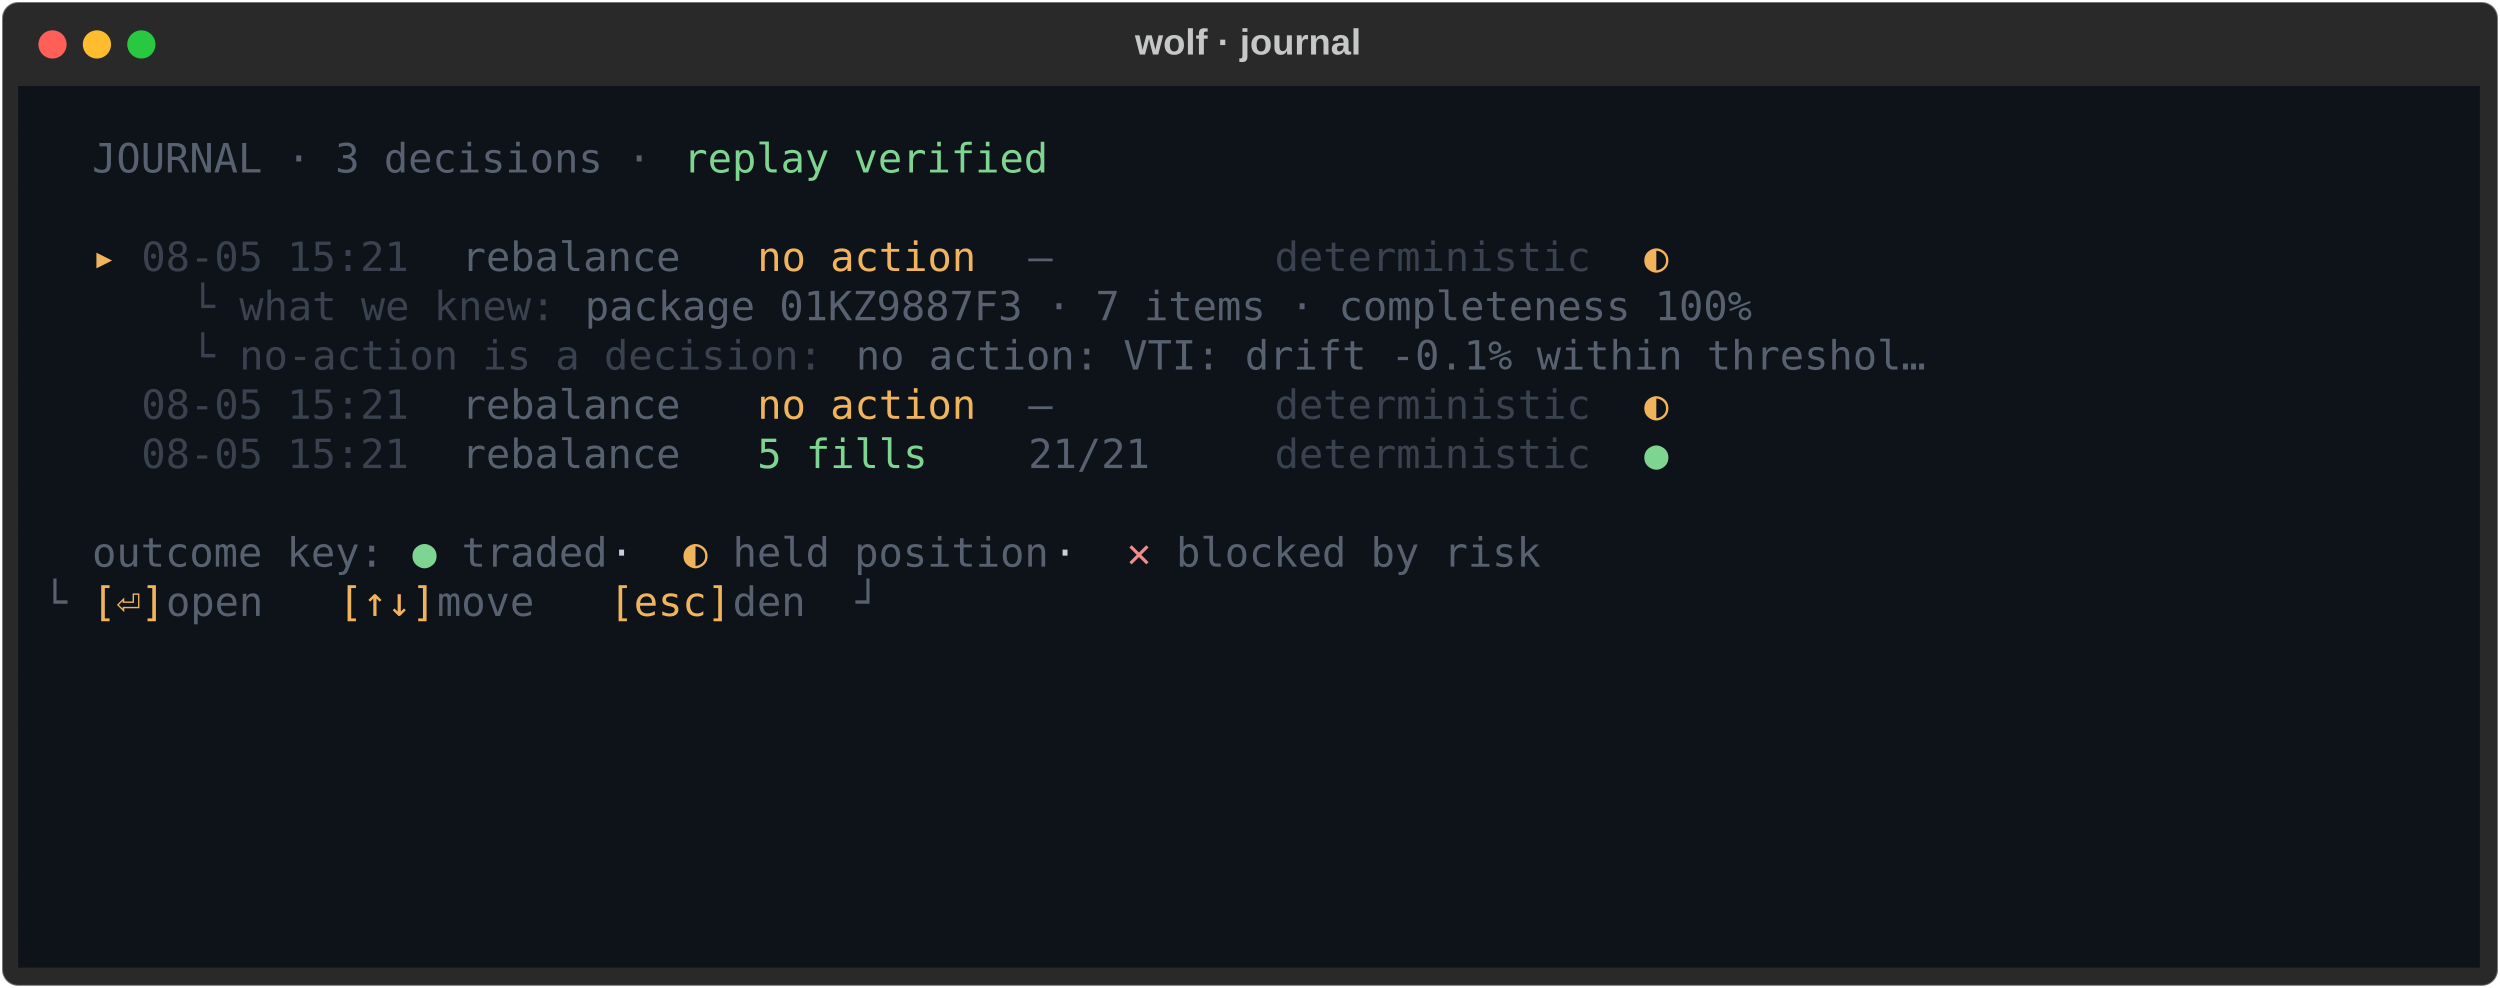
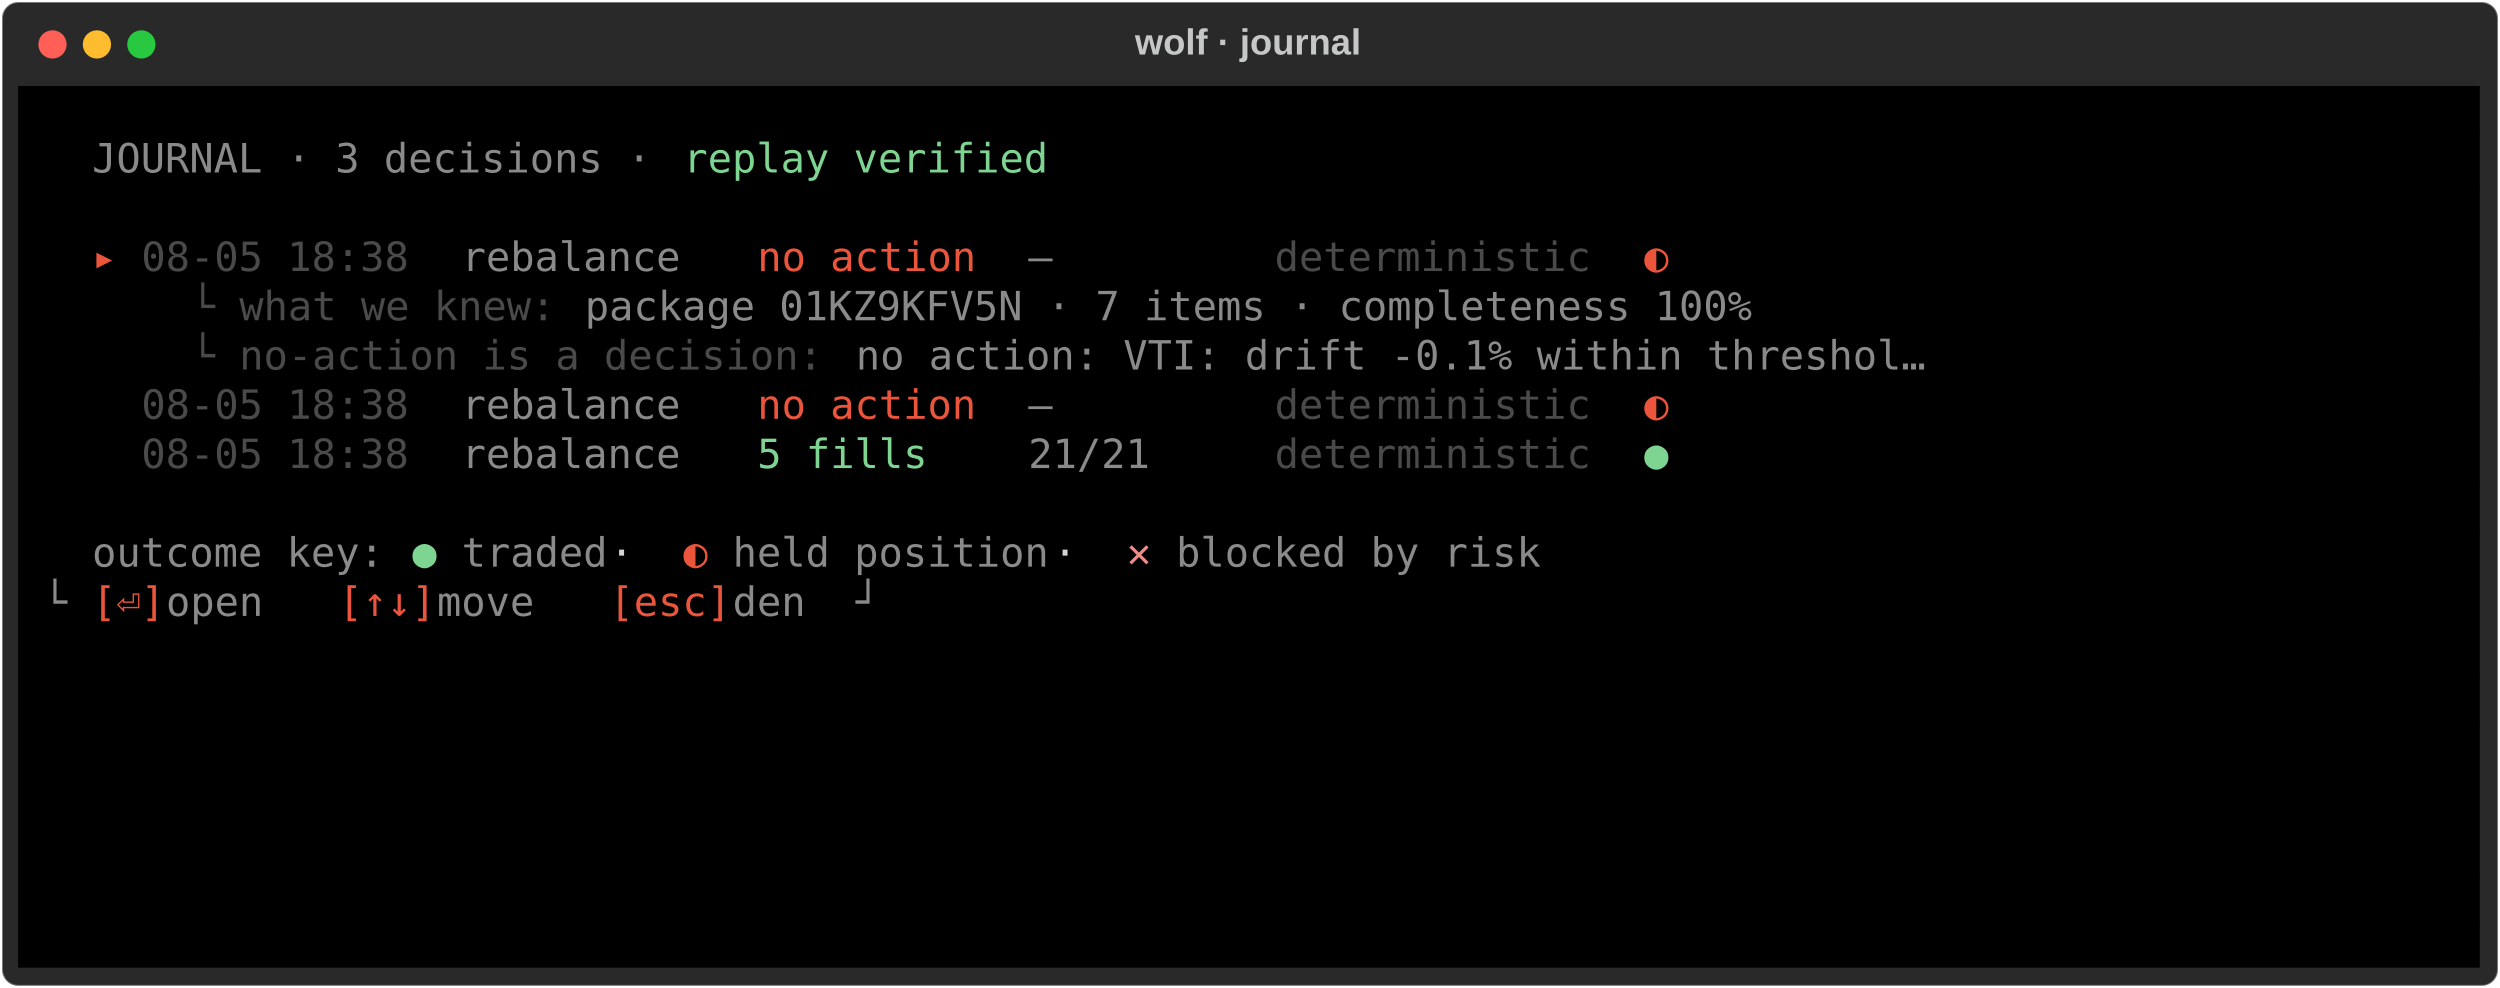
<svg xmlns="http://www.w3.org/2000/svg" class="rich-terminal" viewBox="0 0 1238 489.2">
  <style>

    @font-face {
        font-family: "Fira Code";
        src: local("FiraCode-Regular"),
                url("https://cdnjs.cloudflare.com/ajax/libs/firacode/6.2.0/woff2/FiraCode-Regular.woff2") format("woff2"),
                url("https://cdnjs.cloudflare.com/ajax/libs/firacode/6.2.0/woff/FiraCode-Regular.woff") format("woff");
        font-style: normal;
        font-weight: 400;
    }
    @font-face {
        font-family: "Fira Code";
        src: local("FiraCode-Bold"),
                url("https://cdnjs.cloudflare.com/ajax/libs/firacode/6.2.0/woff2/FiraCode-Bold.woff2") format("woff2"),
                url("https://cdnjs.cloudflare.com/ajax/libs/firacode/6.2.0/woff/FiraCode-Bold.woff") format("woff");
        font-style: bold;
        font-weight: 700;
    }

-     .terminal-490316119-matrix {
+     .terminal-1604072841-matrix {
        font-family: Fira Code, monospace;
        font-size: 20px;
        line-height: 24.4px;
        font-variant-east-asian: full-width;
    }

-     .terminal-490316119-title {
+     .terminal-1604072841-title {
        font-size: 18px;
        font-weight: bold;
        font-family: arial;
    }

-     .terminal-490316119-r1 { fill: #c5c8c6 }
- .terminal-490316119-r2 { fill: #c7d0dc }
- .terminal-490316119-r3 { fill: #57616f }
- .terminal-490316119-r4 { fill: #7ed491 }
- .terminal-490316119-r5 { fill: #f0b45c }
- .terminal-490316119-r6 { fill: #39424e }
- .terminal-490316119-r7 { fill: #f08c8c }
+     .terminal-1604072841-r1 { fill: #c5c8c6 }
+ .terminal-1604072841-r2 { fill: #d4d4d4 }
+ .terminal-1604072841-r3 { fill: #8a8a8a }
+ .terminal-1604072841-r4 { fill: #7ed491 }
+ .terminal-1604072841-r5 { fill: #ea553b }
+ .terminal-1604072841-r6 { fill: #4a4a4a }
+ .terminal-1604072841-r7 { fill: #f08c8c }
    </style>
  <defs>
-     <clipPath id="terminal-490316119-clip-terminal">
+     <clipPath id="terminal-1604072841-clip-terminal">
      <rect x="0" y="0" width="1219.0" height="438.2" />
    </clipPath>
-     <clipPath id="terminal-490316119-line-0">
+     <clipPath id="terminal-1604072841-line-0">
      <rect x="0" y="1.5" width="1220" height="24.65" />
    </clipPath>
-     <clipPath id="terminal-490316119-line-1">
+     <clipPath id="terminal-1604072841-line-1">
      <rect x="0" y="25.9" width="1220" height="24.65" />
    </clipPath>
-     <clipPath id="terminal-490316119-line-2">
+     <clipPath id="terminal-1604072841-line-2">
      <rect x="0" y="50.3" width="1220" height="24.65" />
    </clipPath>
-     <clipPath id="terminal-490316119-line-3">
+     <clipPath id="terminal-1604072841-line-3">
      <rect x="0" y="74.7" width="1220" height="24.65" />
    </clipPath>
-     <clipPath id="terminal-490316119-line-4">
+     <clipPath id="terminal-1604072841-line-4">
      <rect x="0" y="99.1" width="1220" height="24.65" />
    </clipPath>
-     <clipPath id="terminal-490316119-line-5">
+     <clipPath id="terminal-1604072841-line-5">
      <rect x="0" y="123.5" width="1220" height="24.65" />
    </clipPath>
-     <clipPath id="terminal-490316119-line-6">
+     <clipPath id="terminal-1604072841-line-6">
      <rect x="0" y="147.9" width="1220" height="24.65" />
    </clipPath>
-     <clipPath id="terminal-490316119-line-7">
+     <clipPath id="terminal-1604072841-line-7">
      <rect x="0" y="172.3" width="1220" height="24.65" />
    </clipPath>
-     <clipPath id="terminal-490316119-line-8">
+     <clipPath id="terminal-1604072841-line-8">
      <rect x="0" y="196.7" width="1220" height="24.65" />
    </clipPath>
-     <clipPath id="terminal-490316119-line-9">
+     <clipPath id="terminal-1604072841-line-9">
      <rect x="0" y="221.1" width="1220" height="24.65" />
    </clipPath>
-     <clipPath id="terminal-490316119-line-10">
+     <clipPath id="terminal-1604072841-line-10">
      <rect x="0" y="245.5" width="1220" height="24.65" />
    </clipPath>
-     <clipPath id="terminal-490316119-line-11">
+     <clipPath id="terminal-1604072841-line-11">
      <rect x="0" y="269.9" width="1220" height="24.65" />
    </clipPath>
-     <clipPath id="terminal-490316119-line-12">
+     <clipPath id="terminal-1604072841-line-12">
      <rect x="0" y="294.3" width="1220" height="24.65" />
    </clipPath>
-     <clipPath id="terminal-490316119-line-13">
+     <clipPath id="terminal-1604072841-line-13">
      <rect x="0" y="318.7" width="1220" height="24.65" />
    </clipPath>
-     <clipPath id="terminal-490316119-line-14">
+     <clipPath id="terminal-1604072841-line-14">
      <rect x="0" y="343.1" width="1220" height="24.65" />
    </clipPath>
-     <clipPath id="terminal-490316119-line-15">
+     <clipPath id="terminal-1604072841-line-15">
      <rect x="0" y="367.5" width="1220" height="24.65" />
    </clipPath>
-     <clipPath id="terminal-490316119-line-16">
+     <clipPath id="terminal-1604072841-line-16">
      <rect x="0" y="391.9" width="1220" height="24.65" />
    </clipPath>
  </defs>
  <rect fill="#292929" stroke="rgba(255,255,255,0.35)" stroke-width="1" x="1" y="1" width="1236" height="487.2" rx="8" />
-   <text class="terminal-490316119-title" fill="#c5c8c6" text-anchor="middle" x="618" y="27">wolf · journal</text>
+   <text class="terminal-1604072841-title" fill="#c5c8c6" text-anchor="middle" x="618" y="27">wolf · journal</text>
  <g transform="translate(26,22)">
    <circle cx="0" cy="0" r="7" fill="#ff5f57" />
    <circle cx="22" cy="0" r="7" fill="#febc2e" />
    <circle cx="44" cy="0" r="7" fill="#28c840" />
  </g>
-   <g transform="translate(9, 41)" clip-path="url(#terminal-490316119-clip-terminal)">
-     <rect fill="#0e1219" x="0" y="1.5" width="12.2" height="24.65" shape-rendering="crispEdges" />
-     <rect fill="#0e1219" x="12.2" y="1.5" width="0" height="24.65" shape-rendering="crispEdges" />
-     <rect fill="#0e1219" x="12.2" y="1.5" width="1195.6" height="24.65" shape-rendering="crispEdges" />
-     <rect fill="#0e1219" x="1207.8" y="1.5" width="12.2" height="24.65" shape-rendering="crispEdges" />
-     <rect fill="#0e1219" x="0" y="25.9" width="12.2" height="24.65" shape-rendering="crispEdges" />
-     <rect fill="#0e1219" x="12.2" y="25.9" width="24.4" height="24.65" shape-rendering="crispEdges" />
-     <rect fill="#0e1219" x="36.6" y="25.9" width="280.6" height="24.65" shape-rendering="crispEdges" />
-     <rect fill="#0e1219" x="317.2" y="25.9" width="12.2" height="24.65" shape-rendering="crispEdges" />
-     <rect fill="#0e1219" x="329.4" y="25.9" width="183" height="24.65" shape-rendering="crispEdges" />
-     <rect fill="#0e1219" x="512.4" y="25.9" width="695.4" height="24.65" shape-rendering="crispEdges" />
-     <rect fill="#0e1219" x="1207.8" y="25.9" width="12.2" height="24.65" shape-rendering="crispEdges" />
-     <rect fill="#0e1219" x="0" y="50.3" width="12.2" height="24.65" shape-rendering="crispEdges" />
-     <rect fill="#0e1219" x="12.2" y="50.3" width="0" height="24.65" shape-rendering="crispEdges" />
-     <rect fill="#0e1219" x="12.2" y="50.3" width="1195.6" height="24.65" shape-rendering="crispEdges" />
-     <rect fill="#0e1219" x="1207.8" y="50.3" width="12.2" height="24.65" shape-rendering="crispEdges" />
-     <rect fill="#0e1219" x="0" y="74.7" width="12.2" height="24.65" shape-rendering="crispEdges" />
-     <rect fill="#0e1219" x="12.2" y="74.7" width="24.4" height="24.65" shape-rendering="crispEdges" />
-     <rect fill="#0e1219" x="36.6" y="74.7" width="12.2" height="24.65" shape-rendering="crispEdges" />
-     <rect fill="#0e1219" x="48.8" y="74.7" width="12.2" height="24.65" shape-rendering="crispEdges" />
-     <rect fill="#0e1219" x="61" y="74.7" width="134.2" height="24.65" shape-rendering="crispEdges" />
-     <rect fill="#0e1219" x="195.2" y="74.7" width="24.4" height="24.65" shape-rendering="crispEdges" />
-     <rect fill="#0e1219" x="219.6" y="74.7" width="146.4" height="24.65" shape-rendering="crispEdges" />
-     <rect fill="#0e1219" x="366" y="74.7" width="134.2" height="24.65" shape-rendering="crispEdges" />
-     <rect fill="#0e1219" x="500.2" y="74.7" width="85.4" height="24.65" shape-rendering="crispEdges" />
-     <rect fill="#0e1219" x="585.6" y="74.7" width="36.6" height="24.65" shape-rendering="crispEdges" />
-     <rect fill="#0e1219" x="622.2" y="74.7" width="158.6" height="24.65" shape-rendering="crispEdges" />
-     <rect fill="#0e1219" x="780.8" y="74.7" width="24.4" height="24.65" shape-rendering="crispEdges" />
-     <rect fill="#0e1219" x="805.2" y="74.7" width="12.2" height="24.65" shape-rendering="crispEdges" />
-     <rect fill="#0e1219" x="817.4" y="74.7" width="390.4" height="24.65" shape-rendering="crispEdges" />
-     <rect fill="#0e1219" x="1207.8" y="74.7" width="12.2" height="24.65" shape-rendering="crispEdges" />
-     <rect fill="#0e1219" x="0" y="99.1" width="12.2" height="24.65" shape-rendering="crispEdges" />
-     <rect fill="#0e1219" x="12.2" y="99.1" width="73.2" height="24.65" shape-rendering="crispEdges" />
-     <rect fill="#0e1219" x="85.4" y="99.1" width="183" height="24.65" shape-rendering="crispEdges" />
-     <rect fill="#0e1219" x="268.4" y="99.1" width="12.2" height="24.65" shape-rendering="crispEdges" />
-     <rect fill="#0e1219" x="280.6" y="99.1" width="585.6" height="24.65" shape-rendering="crispEdges" />
-     <rect fill="#0e1219" x="866.2" y="99.1" width="341.6" height="24.65" shape-rendering="crispEdges" />
-     <rect fill="#0e1219" x="1207.8" y="99.1" width="12.2" height="24.65" shape-rendering="crispEdges" />
-     <rect fill="#0e1219" x="0" y="123.5" width="12.2" height="24.65" shape-rendering="crispEdges" />
-     <rect fill="#0e1219" x="12.2" y="123.5" width="73.2" height="24.65" shape-rendering="crispEdges" />
-     <rect fill="#0e1219" x="85.4" y="123.5" width="317.2" height="24.65" shape-rendering="crispEdges" />
-     <rect fill="#0e1219" x="402.6" y="123.5" width="12.2" height="24.65" shape-rendering="crispEdges" />
-     <rect fill="#0e1219" x="414.8" y="123.5" width="536.8" height="24.65" shape-rendering="crispEdges" />
-     <rect fill="#0e1219" x="951.6" y="123.5" width="256.2" height="24.65" shape-rendering="crispEdges" />
-     <rect fill="#0e1219" x="1207.8" y="123.5" width="12.2" height="24.65" shape-rendering="crispEdges" />
-     <rect fill="#0e1219" x="0" y="147.9" width="12.2" height="24.65" shape-rendering="crispEdges" />
-     <rect fill="#0e1219" x="12.2" y="147.9" width="48.8" height="24.65" shape-rendering="crispEdges" />
-     <rect fill="#0e1219" x="61" y="147.9" width="134.2" height="24.65" shape-rendering="crispEdges" />
-     <rect fill="#0e1219" x="195.2" y="147.9" width="24.4" height="24.65" shape-rendering="crispEdges" />
-     <rect fill="#0e1219" x="219.6" y="147.9" width="146.4" height="24.65" shape-rendering="crispEdges" />
-     <rect fill="#0e1219" x="366" y="147.9" width="134.2" height="24.65" shape-rendering="crispEdges" />
-     <rect fill="#0e1219" x="500.2" y="147.9" width="85.4" height="24.65" shape-rendering="crispEdges" />
-     <rect fill="#0e1219" x="585.6" y="147.9" width="36.6" height="24.65" shape-rendering="crispEdges" />
-     <rect fill="#0e1219" x="622.2" y="147.9" width="158.6" height="24.65" shape-rendering="crispEdges" />
-     <rect fill="#0e1219" x="780.8" y="147.9" width="24.4" height="24.65" shape-rendering="crispEdges" />
-     <rect fill="#0e1219" x="805.2" y="147.9" width="12.2" height="24.65" shape-rendering="crispEdges" />
-     <rect fill="#0e1219" x="817.4" y="147.9" width="390.4" height="24.65" shape-rendering="crispEdges" />
-     <rect fill="#0e1219" x="1207.8" y="147.9" width="12.2" height="24.65" shape-rendering="crispEdges" />
-     <rect fill="#0e1219" x="0" y="172.3" width="12.2" height="24.65" shape-rendering="crispEdges" />
-     <rect fill="#0e1219" x="12.2" y="172.3" width="48.8" height="24.65" shape-rendering="crispEdges" />
-     <rect fill="#0e1219" x="61" y="172.3" width="134.2" height="24.65" shape-rendering="crispEdges" />
-     <rect fill="#0e1219" x="195.2" y="172.3" width="24.4" height="24.65" shape-rendering="crispEdges" />
-     <rect fill="#0e1219" x="219.6" y="172.3" width="146.4" height="24.65" shape-rendering="crispEdges" />
-     <rect fill="#0e1219" x="366" y="172.3" width="134.2" height="24.65" shape-rendering="crispEdges" />
-     <rect fill="#0e1219" x="500.2" y="172.3" width="85.4" height="24.65" shape-rendering="crispEdges" />
-     <rect fill="#0e1219" x="585.6" y="172.3" width="36.6" height="24.65" shape-rendering="crispEdges" />
-     <rect fill="#0e1219" x="622.2" y="172.3" width="158.6" height="24.65" shape-rendering="crispEdges" />
-     <rect fill="#0e1219" x="780.8" y="172.3" width="24.4" height="24.65" shape-rendering="crispEdges" />
-     <rect fill="#0e1219" x="805.2" y="172.3" width="12.2" height="24.65" shape-rendering="crispEdges" />
-     <rect fill="#0e1219" x="817.4" y="172.3" width="390.4" height="24.65" shape-rendering="crispEdges" />
-     <rect fill="#0e1219" x="1207.8" y="172.3" width="12.2" height="24.65" shape-rendering="crispEdges" />
-     <rect fill="#0e1219" x="0" y="196.7" width="12.2" height="24.65" shape-rendering="crispEdges" />
-     <rect fill="#0e1219" x="12.2" y="196.7" width="0" height="24.65" shape-rendering="crispEdges" />
-     <rect fill="#0e1219" x="12.2" y="196.7" width="1195.6" height="24.65" shape-rendering="crispEdges" />
-     <rect fill="#0e1219" x="1207.8" y="196.7" width="12.2" height="24.65" shape-rendering="crispEdges" />
-     <rect fill="#0e1219" x="0" y="221.1" width="12.2" height="24.65" shape-rendering="crispEdges" />
-     <rect fill="#0e1219" x="12.2" y="221.1" width="24.4" height="24.65" shape-rendering="crispEdges" />
-     <rect fill="#0e1219" x="36.6" y="221.1" width="146.4" height="24.65" shape-rendering="crispEdges" />
-     <rect fill="#0e1219" x="183" y="221.1" width="12.2" height="24.65" shape-rendering="crispEdges" />
-     <rect fill="#0e1219" x="195.2" y="221.1" width="12.2" height="24.65" shape-rendering="crispEdges" />
-     <rect fill="#0e1219" x="207.4" y="221.1" width="12.2" height="24.65" shape-rendering="crispEdges" />
-     <rect fill="#0e1219" x="219.6" y="221.1" width="73.2" height="24.65" shape-rendering="crispEdges" />
-     <rect fill="#0e1219" x="292.8" y="221.1" width="36.6" height="24.65" shape-rendering="crispEdges" />
-     <rect fill="#0e1219" x="329.4" y="221.1" width="12.2" height="24.65" shape-rendering="crispEdges" />
-     <rect fill="#0e1219" x="341.6" y="221.1" width="12.2" height="24.65" shape-rendering="crispEdges" />
-     <rect fill="#0e1219" x="353.8" y="221.1" width="158.6" height="24.65" shape-rendering="crispEdges" />
-     <rect fill="#0e1219" x="512.4" y="221.1" width="36.6" height="24.65" shape-rendering="crispEdges" />
-     <rect fill="#0e1219" x="549" y="221.1" width="12.2" height="24.65" shape-rendering="crispEdges" />
-     <rect fill="#0e1219" x="561.2" y="221.1" width="12.2" height="24.65" shape-rendering="crispEdges" />
-     <rect fill="#0e1219" x="573.4" y="221.1" width="183" height="24.65" shape-rendering="crispEdges" />
-     <rect fill="#0e1219" x="756.4" y="221.1" width="451.4" height="24.65" shape-rendering="crispEdges" />
-     <rect fill="#0e1219" x="1207.8" y="221.1" width="12.2" height="24.65" shape-rendering="crispEdges" />
-     <rect fill="#0e1219" x="0" y="245.5" width="12.2" height="24.65" shape-rendering="crispEdges" />
-     <rect fill="#0e1219" x="12.2" y="245.5" width="12.2" height="24.65" shape-rendering="crispEdges" />
-     <rect fill="#0e1219" x="24.4" y="245.5" width="12.2" height="24.65" shape-rendering="crispEdges" />
-     <rect fill="#0e1219" x="36.6" y="245.5" width="36.6" height="24.65" shape-rendering="crispEdges" />
-     <rect fill="#0e1219" x="73.2" y="245.5" width="61" height="24.65" shape-rendering="crispEdges" />
-     <rect fill="#0e1219" x="134.2" y="245.5" width="24.4" height="24.65" shape-rendering="crispEdges" />
-     <rect fill="#0e1219" x="158.6" y="245.5" width="48.8" height="24.65" shape-rendering="crispEdges" />
-     <rect fill="#0e1219" x="207.4" y="245.5" width="61" height="24.65" shape-rendering="crispEdges" />
-     <rect fill="#0e1219" x="268.4" y="245.5" width="24.4" height="24.65" shape-rendering="crispEdges" />
-     <rect fill="#0e1219" x="292.8" y="245.5" width="61" height="24.65" shape-rendering="crispEdges" />
-     <rect fill="#0e1219" x="353.8" y="245.5" width="48.8" height="24.65" shape-rendering="crispEdges" />
-     <rect fill="#0e1219" x="402.6" y="245.5" width="12.2" height="24.65" shape-rendering="crispEdges" />
-     <rect fill="#0e1219" x="414.8" y="245.5" width="12.2" height="24.65" shape-rendering="crispEdges" />
-     <rect fill="#0e1219" x="427" y="245.5" width="780.8" height="24.65" shape-rendering="crispEdges" />
-     <rect fill="#0e1219" x="1207.8" y="245.5" width="12.2" height="24.65" shape-rendering="crispEdges" />
-     <rect fill="#0e1219" x="0" y="269.9" width="12.2" height="24.65" shape-rendering="crispEdges" />
-     <rect fill="#0e1219" x="12.2" y="269.9" width="1195.6" height="24.65" shape-rendering="crispEdges" />
-     <rect fill="#0e1219" x="1207.8" y="269.9" width="12.2" height="24.65" shape-rendering="crispEdges" />
-     <rect fill="#0e1219" x="0" y="294.3" width="12.2" height="24.65" shape-rendering="crispEdges" />
-     <rect fill="#0e1219" x="12.2" y="294.3" width="1195.6" height="24.65" shape-rendering="crispEdges" />
-     <rect fill="#0e1219" x="1207.8" y="294.3" width="12.2" height="24.65" shape-rendering="crispEdges" />
-     <rect fill="#0e1219" x="0" y="318.7" width="12.2" height="24.65" shape-rendering="crispEdges" />
-     <rect fill="#0e1219" x="12.2" y="318.7" width="1195.6" height="24.65" shape-rendering="crispEdges" />
-     <rect fill="#0e1219" x="1207.8" y="318.7" width="12.2" height="24.65" shape-rendering="crispEdges" />
-     <rect fill="#0e1219" x="0" y="343.1" width="12.2" height="24.65" shape-rendering="crispEdges" />
-     <rect fill="#0e1219" x="12.2" y="343.1" width="1195.6" height="24.65" shape-rendering="crispEdges" />
-     <rect fill="#0e1219" x="1207.8" y="343.1" width="12.2" height="24.65" shape-rendering="crispEdges" />
-     <rect fill="#0e1219" x="0" y="367.5" width="12.2" height="24.65" shape-rendering="crispEdges" />
-     <rect fill="#0e1219" x="12.2" y="367.5" width="1195.6" height="24.65" shape-rendering="crispEdges" />
-     <rect fill="#0e1219" x="1207.8" y="367.5" width="12.2" height="24.65" shape-rendering="crispEdges" />
-     <rect fill="#0e1219" x="0" y="391.9" width="12.2" height="24.65" shape-rendering="crispEdges" />
-     <rect fill="#0e1219" x="12.2" y="391.9" width="1195.6" height="24.65" shape-rendering="crispEdges" />
-     <rect fill="#0e1219" x="1207.8" y="391.9" width="12.2" height="24.65" shape-rendering="crispEdges" />
-     <rect fill="#0e1219" x="0" y="416.3" width="12.2" height="24.65" shape-rendering="crispEdges" />
-     <rect fill="#0e1219" x="12.2" y="416.3" width="1195.6" height="24.65" shape-rendering="crispEdges" />
-     <rect fill="#0e1219" x="1207.8" y="416.3" width="12.2" height="24.65" shape-rendering="crispEdges" />
-     <g class="terminal-490316119-matrix">
-       <text class="terminal-490316119-r1" x="1220" y="20" textLength="12.2" clip-path="url(#terminal-490316119-line-0)">
- </text>
-       <text class="terminal-490316119-r3" x="36.6" y="44.4" textLength="280.6" clip-path="url(#terminal-490316119-line-1)">JOURNAL · 3 decisions ·</text>
-       <text class="terminal-490316119-r4" x="329.4" y="44.4" textLength="183" clip-path="url(#terminal-490316119-line-1)">replay verified</text>
-       <text class="terminal-490316119-r1" x="1220" y="44.4" textLength="12.2" clip-path="url(#terminal-490316119-line-1)">
- </text>
-       <text class="terminal-490316119-r1" x="1220" y="68.8" textLength="12.2" clip-path="url(#terminal-490316119-line-2)">
- </text>
-       <text class="terminal-490316119-r5" x="36.6" y="93.2" textLength="12.2" clip-path="url(#terminal-490316119-line-3)">▸</text>
-       <text class="terminal-490316119-r6" x="61" y="93.2" textLength="134.2" clip-path="url(#terminal-490316119-line-3)">08-05 15:21</text>
-       <text class="terminal-490316119-r3" x="219.6" y="93.2" textLength="146.4" clip-path="url(#terminal-490316119-line-3)">rebalance   </text>
-       <text class="terminal-490316119-r5" x="366" y="93.2" textLength="134.2" clip-path="url(#terminal-490316119-line-3)">no action  </text>
-       <text class="terminal-490316119-r3" x="500.2" y="93.2" textLength="85.4" clip-path="url(#terminal-490316119-line-3)">      —</text>
-       <text class="terminal-490316119-r6" x="622.2" y="93.2" textLength="158.6" clip-path="url(#terminal-490316119-line-3)">deterministic</text>
-       <text class="terminal-490316119-r5" x="805.2" y="93.2" textLength="12.2" clip-path="url(#terminal-490316119-line-3)">◐</text>
-       <text class="terminal-490316119-r1" x="1220" y="93.2" textLength="12.2" clip-path="url(#terminal-490316119-line-3)">
- </text>
-       <text class="terminal-490316119-r6" x="85.4" y="117.6" textLength="183" clip-path="url(#terminal-490316119-line-4)">└ what we knew:</text>
-       <text class="terminal-490316119-r3" x="280.6" y="117.6" textLength="585.6" clip-path="url(#terminal-490316119-line-4)">package 01KZ9887F3 · 7 items · completeness 100%</text>
-       <text class="terminal-490316119-r1" x="1220" y="117.6" textLength="12.2" clip-path="url(#terminal-490316119-line-4)">
- </text>
-       <text class="terminal-490316119-r6" x="85.4" y="142" textLength="317.2" clip-path="url(#terminal-490316119-line-5)">└ no-action is a decision:</text>
-       <text class="terminal-490316119-r3" x="414.8" y="142" textLength="536.8" clip-path="url(#terminal-490316119-line-5)">no action: VTI: drift -0.1% within threshol…</text>
-       <text class="terminal-490316119-r1" x="1220" y="142" textLength="12.2" clip-path="url(#terminal-490316119-line-5)">
- </text>
-       <text class="terminal-490316119-r6" x="61" y="166.4" textLength="134.2" clip-path="url(#terminal-490316119-line-6)">08-05 15:21</text>
-       <text class="terminal-490316119-r3" x="219.6" y="166.4" textLength="146.4" clip-path="url(#terminal-490316119-line-6)">rebalance   </text>
-       <text class="terminal-490316119-r5" x="366" y="166.4" textLength="134.2" clip-path="url(#terminal-490316119-line-6)">no action  </text>
-       <text class="terminal-490316119-r3" x="500.2" y="166.4" textLength="85.4" clip-path="url(#terminal-490316119-line-6)">      —</text>
-       <text class="terminal-490316119-r6" x="622.2" y="166.4" textLength="158.6" clip-path="url(#terminal-490316119-line-6)">deterministic</text>
-       <text class="terminal-490316119-r5" x="805.2" y="166.4" textLength="12.2" clip-path="url(#terminal-490316119-line-6)">◐</text>
-       <text class="terminal-490316119-r1" x="1220" y="166.4" textLength="12.2" clip-path="url(#terminal-490316119-line-6)">
- </text>
-       <text class="terminal-490316119-r6" x="61" y="190.8" textLength="134.2" clip-path="url(#terminal-490316119-line-7)">08-05 15:21</text>
-       <text class="terminal-490316119-r3" x="219.6" y="190.8" textLength="146.4" clip-path="url(#terminal-490316119-line-7)">rebalance   </text>
-       <text class="terminal-490316119-r4" x="366" y="190.8" textLength="134.2" clip-path="url(#terminal-490316119-line-7)">5 fills    </text>
-       <text class="terminal-490316119-r3" x="500.2" y="190.8" textLength="85.4" clip-path="url(#terminal-490316119-line-7)">  21/21</text>
-       <text class="terminal-490316119-r6" x="622.2" y="190.8" textLength="158.6" clip-path="url(#terminal-490316119-line-7)">deterministic</text>
-       <text class="terminal-490316119-r4" x="805.2" y="190.8" textLength="12.2" clip-path="url(#terminal-490316119-line-7)">●</text>
-       <text class="terminal-490316119-r1" x="1220" y="190.8" textLength="12.2" clip-path="url(#terminal-490316119-line-7)">
- </text>
-       <text class="terminal-490316119-r1" x="1220" y="215.2" textLength="12.2" clip-path="url(#terminal-490316119-line-8)">
- </text>
-       <text class="terminal-490316119-r3" x="36.6" y="239.6" textLength="146.4" clip-path="url(#terminal-490316119-line-9)">outcome key:</text>
-       <text class="terminal-490316119-r4" x="195.2" y="239.6" textLength="12.2" clip-path="url(#terminal-490316119-line-9)">●</text>
-       <text class="terminal-490316119-r3" x="219.6" y="239.6" textLength="73.2" clip-path="url(#terminal-490316119-line-9)">traded</text>
-       <text class="terminal-490316119-r2" x="292.8" y="239.6" textLength="36.6" clip-path="url(#terminal-490316119-line-9)"> · </text>
-       <text class="terminal-490316119-r5" x="329.4" y="239.6" textLength="12.2" clip-path="url(#terminal-490316119-line-9)">◐</text>
-       <text class="terminal-490316119-r3" x="353.8" y="239.6" textLength="158.6" clip-path="url(#terminal-490316119-line-9)">held position</text>
-       <text class="terminal-490316119-r2" x="512.4" y="239.6" textLength="36.6" clip-path="url(#terminal-490316119-line-9)"> · </text>
-       <text class="terminal-490316119-r7" x="549" y="239.6" textLength="12.2" clip-path="url(#terminal-490316119-line-9)">✕</text>
-       <text class="terminal-490316119-r3" x="573.4" y="239.6" textLength="183" clip-path="url(#terminal-490316119-line-9)">blocked by risk</text>
-       <text class="terminal-490316119-r1" x="1220" y="239.6" textLength="12.2" clip-path="url(#terminal-490316119-line-9)">
- </text>
-       <text class="terminal-490316119-r3" x="12.2" y="264" textLength="12.2" clip-path="url(#terminal-490316119-line-10)">└</text>
-       <text class="terminal-490316119-r5" x="36.6" y="264" textLength="36.6" clip-path="url(#terminal-490316119-line-10)">[⏎]</text>
-       <text class="terminal-490316119-r3" x="73.2" y="264" textLength="61" clip-path="url(#terminal-490316119-line-10)"> open</text>
-       <text class="terminal-490316119-r5" x="158.6" y="264" textLength="48.8" clip-path="url(#terminal-490316119-line-10)">[↑↓]</text>
-       <text class="terminal-490316119-r3" x="207.4" y="264" textLength="61" clip-path="url(#terminal-490316119-line-10)"> move</text>
-       <text class="terminal-490316119-r5" x="292.8" y="264" textLength="61" clip-path="url(#terminal-490316119-line-10)">[esc]</text>
-       <text class="terminal-490316119-r3" x="353.8" y="264" textLength="48.8" clip-path="url(#terminal-490316119-line-10)"> den</text>
-       <text class="terminal-490316119-r3" x="414.8" y="264" textLength="12.2" clip-path="url(#terminal-490316119-line-10)">┘</text>
-       <text class="terminal-490316119-r1" x="1220" y="264" textLength="12.2" clip-path="url(#terminal-490316119-line-10)">
- </text>
-       <text class="terminal-490316119-r1" x="1220" y="288.4" textLength="12.2" clip-path="url(#terminal-490316119-line-11)">
- </text>
-       <text class="terminal-490316119-r1" x="1220" y="312.8" textLength="12.2" clip-path="url(#terminal-490316119-line-12)">
- </text>
-       <text class="terminal-490316119-r1" x="1220" y="337.2" textLength="12.2" clip-path="url(#terminal-490316119-line-13)">
- </text>
-       <text class="terminal-490316119-r1" x="1220" y="361.6" textLength="12.2" clip-path="url(#terminal-490316119-line-14)">
- </text>
-       <text class="terminal-490316119-r1" x="1220" y="386" textLength="12.2" clip-path="url(#terminal-490316119-line-15)">
- </text>
-       <text class="terminal-490316119-r1" x="1220" y="410.4" textLength="12.2" clip-path="url(#terminal-490316119-line-16)">
+   <g transform="translate(9, 41)" clip-path="url(#terminal-1604072841-clip-terminal)">
+     <rect fill="#000000" x="0" y="1.5" width="12.2" height="24.65" shape-rendering="crispEdges" />
+     <rect fill="#000000" x="12.2" y="1.5" width="0" height="24.65" shape-rendering="crispEdges" />
+     <rect fill="#000000" x="12.2" y="1.5" width="1195.6" height="24.65" shape-rendering="crispEdges" />
+     <rect fill="#000000" x="1207.8" y="1.5" width="12.2" height="24.65" shape-rendering="crispEdges" />
+     <rect fill="#000000" x="0" y="25.9" width="12.2" height="24.65" shape-rendering="crispEdges" />
+     <rect fill="#000000" x="12.2" y="25.9" width="24.4" height="24.65" shape-rendering="crispEdges" />
+     <rect fill="#000000" x="36.6" y="25.9" width="280.6" height="24.65" shape-rendering="crispEdges" />
+     <rect fill="#000000" x="317.2" y="25.9" width="12.2" height="24.65" shape-rendering="crispEdges" />
+     <rect fill="#000000" x="329.4" y="25.9" width="183" height="24.65" shape-rendering="crispEdges" />
+     <rect fill="#000000" x="512.4" y="25.9" width="695.4" height="24.65" shape-rendering="crispEdges" />
+     <rect fill="#000000" x="1207.8" y="25.9" width="12.2" height="24.65" shape-rendering="crispEdges" />
+     <rect fill="#000000" x="0" y="50.3" width="12.2" height="24.65" shape-rendering="crispEdges" />
+     <rect fill="#000000" x="12.2" y="50.3" width="0" height="24.65" shape-rendering="crispEdges" />
+     <rect fill="#000000" x="12.2" y="50.3" width="1195.6" height="24.65" shape-rendering="crispEdges" />
+     <rect fill="#000000" x="1207.8" y="50.3" width="12.2" height="24.65" shape-rendering="crispEdges" />
+     <rect fill="#000000" x="0" y="74.7" width="12.2" height="24.65" shape-rendering="crispEdges" />
+     <rect fill="#000000" x="12.2" y="74.7" width="24.4" height="24.65" shape-rendering="crispEdges" />
+     <rect fill="#000000" x="36.6" y="74.7" width="12.2" height="24.65" shape-rendering="crispEdges" />
+     <rect fill="#000000" x="48.8" y="74.7" width="12.2" height="24.65" shape-rendering="crispEdges" />
+     <rect fill="#000000" x="61" y="74.7" width="134.2" height="24.65" shape-rendering="crispEdges" />
+     <rect fill="#000000" x="195.2" y="74.7" width="24.4" height="24.65" shape-rendering="crispEdges" />
+     <rect fill="#000000" x="219.6" y="74.7" width="146.4" height="24.65" shape-rendering="crispEdges" />
+     <rect fill="#000000" x="366" y="74.7" width="134.2" height="24.65" shape-rendering="crispEdges" />
+     <rect fill="#000000" x="500.2" y="74.7" width="85.4" height="24.65" shape-rendering="crispEdges" />
+     <rect fill="#000000" x="585.6" y="74.7" width="36.6" height="24.65" shape-rendering="crispEdges" />
+     <rect fill="#000000" x="622.2" y="74.7" width="158.6" height="24.65" shape-rendering="crispEdges" />
+     <rect fill="#000000" x="780.8" y="74.7" width="24.4" height="24.65" shape-rendering="crispEdges" />
+     <rect fill="#000000" x="805.2" y="74.7" width="12.2" height="24.65" shape-rendering="crispEdges" />
+     <rect fill="#000000" x="817.4" y="74.7" width="390.4" height="24.65" shape-rendering="crispEdges" />
+     <rect fill="#000000" x="1207.8" y="74.7" width="12.2" height="24.65" shape-rendering="crispEdges" />
+     <rect fill="#000000" x="0" y="99.1" width="12.2" height="24.65" shape-rendering="crispEdges" />
+     <rect fill="#000000" x="12.2" y="99.1" width="73.2" height="24.65" shape-rendering="crispEdges" />
+     <rect fill="#000000" x="85.4" y="99.1" width="183" height="24.65" shape-rendering="crispEdges" />
+     <rect fill="#000000" x="268.4" y="99.1" width="12.2" height="24.65" shape-rendering="crispEdges" />
+     <rect fill="#000000" x="280.6" y="99.1" width="585.6" height="24.65" shape-rendering="crispEdges" />
+     <rect fill="#000000" x="866.2" y="99.1" width="341.6" height="24.65" shape-rendering="crispEdges" />
+     <rect fill="#000000" x="1207.8" y="99.1" width="12.2" height="24.65" shape-rendering="crispEdges" />
+     <rect fill="#000000" x="0" y="123.5" width="12.2" height="24.65" shape-rendering="crispEdges" />
+     <rect fill="#000000" x="12.2" y="123.5" width="73.2" height="24.65" shape-rendering="crispEdges" />
+     <rect fill="#000000" x="85.4" y="123.5" width="317.2" height="24.65" shape-rendering="crispEdges" />
+     <rect fill="#000000" x="402.6" y="123.5" width="12.2" height="24.65" shape-rendering="crispEdges" />
+     <rect fill="#000000" x="414.8" y="123.5" width="536.8" height="24.65" shape-rendering="crispEdges" />
+     <rect fill="#000000" x="951.6" y="123.5" width="256.2" height="24.65" shape-rendering="crispEdges" />
+     <rect fill="#000000" x="1207.8" y="123.5" width="12.2" height="24.65" shape-rendering="crispEdges" />
+     <rect fill="#000000" x="0" y="147.9" width="12.2" height="24.65" shape-rendering="crispEdges" />
+     <rect fill="#000000" x="12.2" y="147.9" width="48.8" height="24.65" shape-rendering="crispEdges" />
+     <rect fill="#000000" x="61" y="147.9" width="134.2" height="24.65" shape-rendering="crispEdges" />
+     <rect fill="#000000" x="195.2" y="147.9" width="24.4" height="24.65" shape-rendering="crispEdges" />
+     <rect fill="#000000" x="219.6" y="147.9" width="146.4" height="24.65" shape-rendering="crispEdges" />
+     <rect fill="#000000" x="366" y="147.9" width="134.2" height="24.65" shape-rendering="crispEdges" />
+     <rect fill="#000000" x="500.2" y="147.9" width="85.4" height="24.65" shape-rendering="crispEdges" />
+     <rect fill="#000000" x="585.6" y="147.9" width="36.6" height="24.65" shape-rendering="crispEdges" />
+     <rect fill="#000000" x="622.2" y="147.9" width="158.6" height="24.65" shape-rendering="crispEdges" />
+     <rect fill="#000000" x="780.8" y="147.9" width="24.4" height="24.65" shape-rendering="crispEdges" />
+     <rect fill="#000000" x="805.2" y="147.9" width="12.2" height="24.65" shape-rendering="crispEdges" />
+     <rect fill="#000000" x="817.4" y="147.9" width="390.4" height="24.65" shape-rendering="crispEdges" />
+     <rect fill="#000000" x="1207.8" y="147.9" width="12.2" height="24.65" shape-rendering="crispEdges" />
+     <rect fill="#000000" x="0" y="172.3" width="12.2" height="24.65" shape-rendering="crispEdges" />
+     <rect fill="#000000" x="12.2" y="172.3" width="48.8" height="24.65" shape-rendering="crispEdges" />
+     <rect fill="#000000" x="61" y="172.3" width="134.2" height="24.65" shape-rendering="crispEdges" />
+     <rect fill="#000000" x="195.2" y="172.3" width="24.4" height="24.65" shape-rendering="crispEdges" />
+     <rect fill="#000000" x="219.6" y="172.3" width="146.4" height="24.65" shape-rendering="crispEdges" />
+     <rect fill="#000000" x="366" y="172.3" width="134.2" height="24.65" shape-rendering="crispEdges" />
+     <rect fill="#000000" x="500.2" y="172.3" width="85.4" height="24.65" shape-rendering="crispEdges" />
+     <rect fill="#000000" x="585.6" y="172.3" width="36.6" height="24.65" shape-rendering="crispEdges" />
+     <rect fill="#000000" x="622.2" y="172.3" width="158.6" height="24.65" shape-rendering="crispEdges" />
+     <rect fill="#000000" x="780.8" y="172.3" width="24.4" height="24.65" shape-rendering="crispEdges" />
+     <rect fill="#000000" x="805.2" y="172.3" width="12.2" height="24.65" shape-rendering="crispEdges" />
+     <rect fill="#000000" x="817.4" y="172.3" width="390.4" height="24.65" shape-rendering="crispEdges" />
+     <rect fill="#000000" x="1207.8" y="172.3" width="12.2" height="24.65" shape-rendering="crispEdges" />
+     <rect fill="#000000" x="0" y="196.7" width="12.2" height="24.65" shape-rendering="crispEdges" />
+     <rect fill="#000000" x="12.2" y="196.7" width="0" height="24.65" shape-rendering="crispEdges" />
+     <rect fill="#000000" x="12.2" y="196.7" width="1195.6" height="24.65" shape-rendering="crispEdges" />
+     <rect fill="#000000" x="1207.8" y="196.7" width="12.2" height="24.65" shape-rendering="crispEdges" />
+     <rect fill="#000000" x="0" y="221.1" width="12.2" height="24.65" shape-rendering="crispEdges" />
+     <rect fill="#000000" x="12.2" y="221.1" width="24.4" height="24.65" shape-rendering="crispEdges" />
+     <rect fill="#000000" x="36.6" y="221.1" width="146.4" height="24.65" shape-rendering="crispEdges" />
+     <rect fill="#000000" x="183" y="221.1" width="12.2" height="24.65" shape-rendering="crispEdges" />
+     <rect fill="#000000" x="195.2" y="221.1" width="12.2" height="24.65" shape-rendering="crispEdges" />
+     <rect fill="#000000" x="207.4" y="221.1" width="12.2" height="24.65" shape-rendering="crispEdges" />
+     <rect fill="#000000" x="219.6" y="221.1" width="73.2" height="24.65" shape-rendering="crispEdges" />
+     <rect fill="#000000" x="292.8" y="221.1" width="36.6" height="24.65" shape-rendering="crispEdges" />
+     <rect fill="#000000" x="329.4" y="221.1" width="12.2" height="24.65" shape-rendering="crispEdges" />
+     <rect fill="#000000" x="341.6" y="221.1" width="12.2" height="24.65" shape-rendering="crispEdges" />
+     <rect fill="#000000" x="353.8" y="221.1" width="158.6" height="24.65" shape-rendering="crispEdges" />
+     <rect fill="#000000" x="512.4" y="221.1" width="36.6" height="24.65" shape-rendering="crispEdges" />
+     <rect fill="#000000" x="549" y="221.1" width="12.2" height="24.65" shape-rendering="crispEdges" />
+     <rect fill="#000000" x="561.2" y="221.1" width="12.2" height="24.65" shape-rendering="crispEdges" />
+     <rect fill="#000000" x="573.4" y="221.1" width="183" height="24.65" shape-rendering="crispEdges" />
+     <rect fill="#000000" x="756.4" y="221.1" width="451.4" height="24.65" shape-rendering="crispEdges" />
+     <rect fill="#000000" x="1207.8" y="221.1" width="12.2" height="24.65" shape-rendering="crispEdges" />
+     <rect fill="#000000" x="0" y="245.5" width="12.2" height="24.65" shape-rendering="crispEdges" />
+     <rect fill="#000000" x="12.2" y="245.5" width="12.2" height="24.65" shape-rendering="crispEdges" />
+     <rect fill="#000000" x="24.4" y="245.5" width="12.2" height="24.65" shape-rendering="crispEdges" />
+     <rect fill="#000000" x="36.6" y="245.5" width="36.6" height="24.65" shape-rendering="crispEdges" />
+     <rect fill="#000000" x="73.2" y="245.5" width="61" height="24.65" shape-rendering="crispEdges" />
+     <rect fill="#000000" x="134.2" y="245.5" width="24.4" height="24.65" shape-rendering="crispEdges" />
+     <rect fill="#000000" x="158.6" y="245.5" width="48.8" height="24.65" shape-rendering="crispEdges" />
+     <rect fill="#000000" x="207.4" y="245.5" width="61" height="24.65" shape-rendering="crispEdges" />
+     <rect fill="#000000" x="268.4" y="245.5" width="24.4" height="24.65" shape-rendering="crispEdges" />
+     <rect fill="#000000" x="292.8" y="245.5" width="61" height="24.65" shape-rendering="crispEdges" />
+     <rect fill="#000000" x="353.8" y="245.5" width="48.8" height="24.65" shape-rendering="crispEdges" />
+     <rect fill="#000000" x="402.6" y="245.5" width="12.2" height="24.65" shape-rendering="crispEdges" />
+     <rect fill="#000000" x="414.8" y="245.5" width="12.2" height="24.65" shape-rendering="crispEdges" />
+     <rect fill="#000000" x="427" y="245.5" width="780.8" height="24.65" shape-rendering="crispEdges" />
+     <rect fill="#000000" x="1207.8" y="245.5" width="12.2" height="24.65" shape-rendering="crispEdges" />
+     <rect fill="#000000" x="0" y="269.9" width="12.2" height="24.65" shape-rendering="crispEdges" />
+     <rect fill="#000000" x="12.2" y="269.9" width="1195.6" height="24.65" shape-rendering="crispEdges" />
+     <rect fill="#000000" x="1207.8" y="269.9" width="12.2" height="24.65" shape-rendering="crispEdges" />
+     <rect fill="#000000" x="0" y="294.3" width="12.2" height="24.65" shape-rendering="crispEdges" />
+     <rect fill="#000000" x="12.2" y="294.3" width="1195.6" height="24.65" shape-rendering="crispEdges" />
+     <rect fill="#000000" x="1207.8" y="294.3" width="12.2" height="24.65" shape-rendering="crispEdges" />
+     <rect fill="#000000" x="0" y="318.7" width="12.2" height="24.65" shape-rendering="crispEdges" />
+     <rect fill="#000000" x="12.2" y="318.7" width="1195.6" height="24.65" shape-rendering="crispEdges" />
+     <rect fill="#000000" x="1207.8" y="318.7" width="12.2" height="24.65" shape-rendering="crispEdges" />
+     <rect fill="#000000" x="0" y="343.1" width="12.2" height="24.65" shape-rendering="crispEdges" />
+     <rect fill="#000000" x="12.2" y="343.1" width="1195.6" height="24.65" shape-rendering="crispEdges" />
+     <rect fill="#000000" x="1207.8" y="343.1" width="12.2" height="24.65" shape-rendering="crispEdges" />
+     <rect fill="#000000" x="0" y="367.5" width="12.2" height="24.65" shape-rendering="crispEdges" />
+     <rect fill="#000000" x="12.2" y="367.5" width="1195.6" height="24.65" shape-rendering="crispEdges" />
+     <rect fill="#000000" x="1207.8" y="367.5" width="12.2" height="24.65" shape-rendering="crispEdges" />
+     <rect fill="#000000" x="0" y="391.9" width="12.2" height="24.65" shape-rendering="crispEdges" />
+     <rect fill="#000000" x="12.2" y="391.9" width="1195.6" height="24.65" shape-rendering="crispEdges" />
+     <rect fill="#000000" x="1207.8" y="391.9" width="12.2" height="24.65" shape-rendering="crispEdges" />
+     <rect fill="#000000" x="0" y="416.3" width="12.2" height="24.65" shape-rendering="crispEdges" />
+     <rect fill="#000000" x="12.2" y="416.3" width="1195.6" height="24.65" shape-rendering="crispEdges" />
+     <rect fill="#000000" x="1207.8" y="416.3" width="12.2" height="24.65" shape-rendering="crispEdges" />
+     <g class="terminal-1604072841-matrix">
+       <text class="terminal-1604072841-r1" x="1220" y="20" textLength="12.2" clip-path="url(#terminal-1604072841-line-0)">
+ </text>
+       <text class="terminal-1604072841-r3" x="36.6" y="44.4" textLength="280.6" clip-path="url(#terminal-1604072841-line-1)">JOURNAL · 3 decisions ·</text>
+       <text class="terminal-1604072841-r4" x="329.4" y="44.4" textLength="183" clip-path="url(#terminal-1604072841-line-1)">replay verified</text>
+       <text class="terminal-1604072841-r1" x="1220" y="44.4" textLength="12.2" clip-path="url(#terminal-1604072841-line-1)">
+ </text>
+       <text class="terminal-1604072841-r1" x="1220" y="68.8" textLength="12.2" clip-path="url(#terminal-1604072841-line-2)">
+ </text>
+       <text class="terminal-1604072841-r5" x="36.6" y="93.2" textLength="12.2" clip-path="url(#terminal-1604072841-line-3)">▸</text>
+       <text class="terminal-1604072841-r6" x="61" y="93.2" textLength="134.2" clip-path="url(#terminal-1604072841-line-3)">08-05 18:38</text>
+       <text class="terminal-1604072841-r3" x="219.6" y="93.2" textLength="146.4" clip-path="url(#terminal-1604072841-line-3)">rebalance   </text>
+       <text class="terminal-1604072841-r5" x="366" y="93.2" textLength="134.2" clip-path="url(#terminal-1604072841-line-3)">no action  </text>
+       <text class="terminal-1604072841-r3" x="500.2" y="93.2" textLength="85.4" clip-path="url(#terminal-1604072841-line-3)">      —</text>
+       <text class="terminal-1604072841-r6" x="622.2" y="93.2" textLength="158.6" clip-path="url(#terminal-1604072841-line-3)">deterministic</text>
+       <text class="terminal-1604072841-r5" x="805.2" y="93.2" textLength="12.2" clip-path="url(#terminal-1604072841-line-3)">◐</text>
+       <text class="terminal-1604072841-r1" x="1220" y="93.2" textLength="12.2" clip-path="url(#terminal-1604072841-line-3)">
+ </text>
+       <text class="terminal-1604072841-r6" x="85.4" y="117.6" textLength="183" clip-path="url(#terminal-1604072841-line-4)">└ what we knew:</text>
+       <text class="terminal-1604072841-r3" x="280.6" y="117.6" textLength="585.6" clip-path="url(#terminal-1604072841-line-4)">package 01KZ9KFV5N · 7 items · completeness 100%</text>
+       <text class="terminal-1604072841-r1" x="1220" y="117.6" textLength="12.2" clip-path="url(#terminal-1604072841-line-4)">
+ </text>
+       <text class="terminal-1604072841-r6" x="85.4" y="142" textLength="317.2" clip-path="url(#terminal-1604072841-line-5)">└ no-action is a decision:</text>
+       <text class="terminal-1604072841-r3" x="414.8" y="142" textLength="536.8" clip-path="url(#terminal-1604072841-line-5)">no action: VTI: drift -0.1% within threshol…</text>
+       <text class="terminal-1604072841-r1" x="1220" y="142" textLength="12.2" clip-path="url(#terminal-1604072841-line-5)">
+ </text>
+       <text class="terminal-1604072841-r6" x="61" y="166.4" textLength="134.2" clip-path="url(#terminal-1604072841-line-6)">08-05 18:38</text>
+       <text class="terminal-1604072841-r3" x="219.6" y="166.4" textLength="146.4" clip-path="url(#terminal-1604072841-line-6)">rebalance   </text>
+       <text class="terminal-1604072841-r5" x="366" y="166.4" textLength="134.2" clip-path="url(#terminal-1604072841-line-6)">no action  </text>
+       <text class="terminal-1604072841-r3" x="500.2" y="166.4" textLength="85.4" clip-path="url(#terminal-1604072841-line-6)">      —</text>
+       <text class="terminal-1604072841-r6" x="622.2" y="166.4" textLength="158.6" clip-path="url(#terminal-1604072841-line-6)">deterministic</text>
+       <text class="terminal-1604072841-r5" x="805.2" y="166.4" textLength="12.2" clip-path="url(#terminal-1604072841-line-6)">◐</text>
+       <text class="terminal-1604072841-r1" x="1220" y="166.4" textLength="12.2" clip-path="url(#terminal-1604072841-line-6)">
+ </text>
+       <text class="terminal-1604072841-r6" x="61" y="190.8" textLength="134.2" clip-path="url(#terminal-1604072841-line-7)">08-05 18:38</text>
+       <text class="terminal-1604072841-r3" x="219.6" y="190.8" textLength="146.4" clip-path="url(#terminal-1604072841-line-7)">rebalance   </text>
+       <text class="terminal-1604072841-r4" x="366" y="190.8" textLength="134.2" clip-path="url(#terminal-1604072841-line-7)">5 fills    </text>
+       <text class="terminal-1604072841-r3" x="500.2" y="190.8" textLength="85.4" clip-path="url(#terminal-1604072841-line-7)">  21/21</text>
+       <text class="terminal-1604072841-r6" x="622.2" y="190.8" textLength="158.6" clip-path="url(#terminal-1604072841-line-7)">deterministic</text>
+       <text class="terminal-1604072841-r4" x="805.2" y="190.8" textLength="12.2" clip-path="url(#terminal-1604072841-line-7)">●</text>
+       <text class="terminal-1604072841-r1" x="1220" y="190.8" textLength="12.2" clip-path="url(#terminal-1604072841-line-7)">
+ </text>
+       <text class="terminal-1604072841-r1" x="1220" y="215.2" textLength="12.2" clip-path="url(#terminal-1604072841-line-8)">
+ </text>
+       <text class="terminal-1604072841-r3" x="36.6" y="239.6" textLength="146.4" clip-path="url(#terminal-1604072841-line-9)">outcome key:</text>
+       <text class="terminal-1604072841-r4" x="195.2" y="239.6" textLength="12.2" clip-path="url(#terminal-1604072841-line-9)">●</text>
+       <text class="terminal-1604072841-r3" x="219.6" y="239.6" textLength="73.2" clip-path="url(#terminal-1604072841-line-9)">traded</text>
+       <text class="terminal-1604072841-r2" x="292.8" y="239.6" textLength="36.6" clip-path="url(#terminal-1604072841-line-9)"> · </text>
+       <text class="terminal-1604072841-r5" x="329.4" y="239.6" textLength="12.2" clip-path="url(#terminal-1604072841-line-9)">◐</text>
+       <text class="terminal-1604072841-r3" x="353.8" y="239.6" textLength="158.6" clip-path="url(#terminal-1604072841-line-9)">held position</text>
+       <text class="terminal-1604072841-r2" x="512.4" y="239.6" textLength="36.6" clip-path="url(#terminal-1604072841-line-9)"> · </text>
+       <text class="terminal-1604072841-r7" x="549" y="239.6" textLength="12.2" clip-path="url(#terminal-1604072841-line-9)">✕</text>
+       <text class="terminal-1604072841-r3" x="573.4" y="239.6" textLength="183" clip-path="url(#terminal-1604072841-line-9)">blocked by risk</text>
+       <text class="terminal-1604072841-r1" x="1220" y="239.6" textLength="12.2" clip-path="url(#terminal-1604072841-line-9)">
+ </text>
+       <text class="terminal-1604072841-r3" x="12.2" y="264" textLength="12.2" clip-path="url(#terminal-1604072841-line-10)">└</text>
+       <text class="terminal-1604072841-r5" x="36.6" y="264" textLength="36.6" clip-path="url(#terminal-1604072841-line-10)">[⏎]</text>
+       <text class="terminal-1604072841-r3" x="73.2" y="264" textLength="61" clip-path="url(#terminal-1604072841-line-10)"> open</text>
+       <text class="terminal-1604072841-r5" x="158.6" y="264" textLength="48.8" clip-path="url(#terminal-1604072841-line-10)">[↑↓]</text>
+       <text class="terminal-1604072841-r3" x="207.4" y="264" textLength="61" clip-path="url(#terminal-1604072841-line-10)"> move</text>
+       <text class="terminal-1604072841-r5" x="292.8" y="264" textLength="61" clip-path="url(#terminal-1604072841-line-10)">[esc]</text>
+       <text class="terminal-1604072841-r3" x="353.8" y="264" textLength="48.8" clip-path="url(#terminal-1604072841-line-10)"> den</text>
+       <text class="terminal-1604072841-r3" x="414.8" y="264" textLength="12.2" clip-path="url(#terminal-1604072841-line-10)">┘</text>
+       <text class="terminal-1604072841-r1" x="1220" y="264" textLength="12.2" clip-path="url(#terminal-1604072841-line-10)">
+ </text>
+       <text class="terminal-1604072841-r1" x="1220" y="288.4" textLength="12.2" clip-path="url(#terminal-1604072841-line-11)">
+ </text>
+       <text class="terminal-1604072841-r1" x="1220" y="312.8" textLength="12.2" clip-path="url(#terminal-1604072841-line-12)">
+ </text>
+       <text class="terminal-1604072841-r1" x="1220" y="337.2" textLength="12.2" clip-path="url(#terminal-1604072841-line-13)">
+ </text>
+       <text class="terminal-1604072841-r1" x="1220" y="361.6" textLength="12.2" clip-path="url(#terminal-1604072841-line-14)">
+ </text>
+       <text class="terminal-1604072841-r1" x="1220" y="386" textLength="12.2" clip-path="url(#terminal-1604072841-line-15)">
+ </text>
+       <text class="terminal-1604072841-r1" x="1220" y="410.4" textLength="12.2" clip-path="url(#terminal-1604072841-line-16)">
</text>
    </g>
  </g>
</svg>
